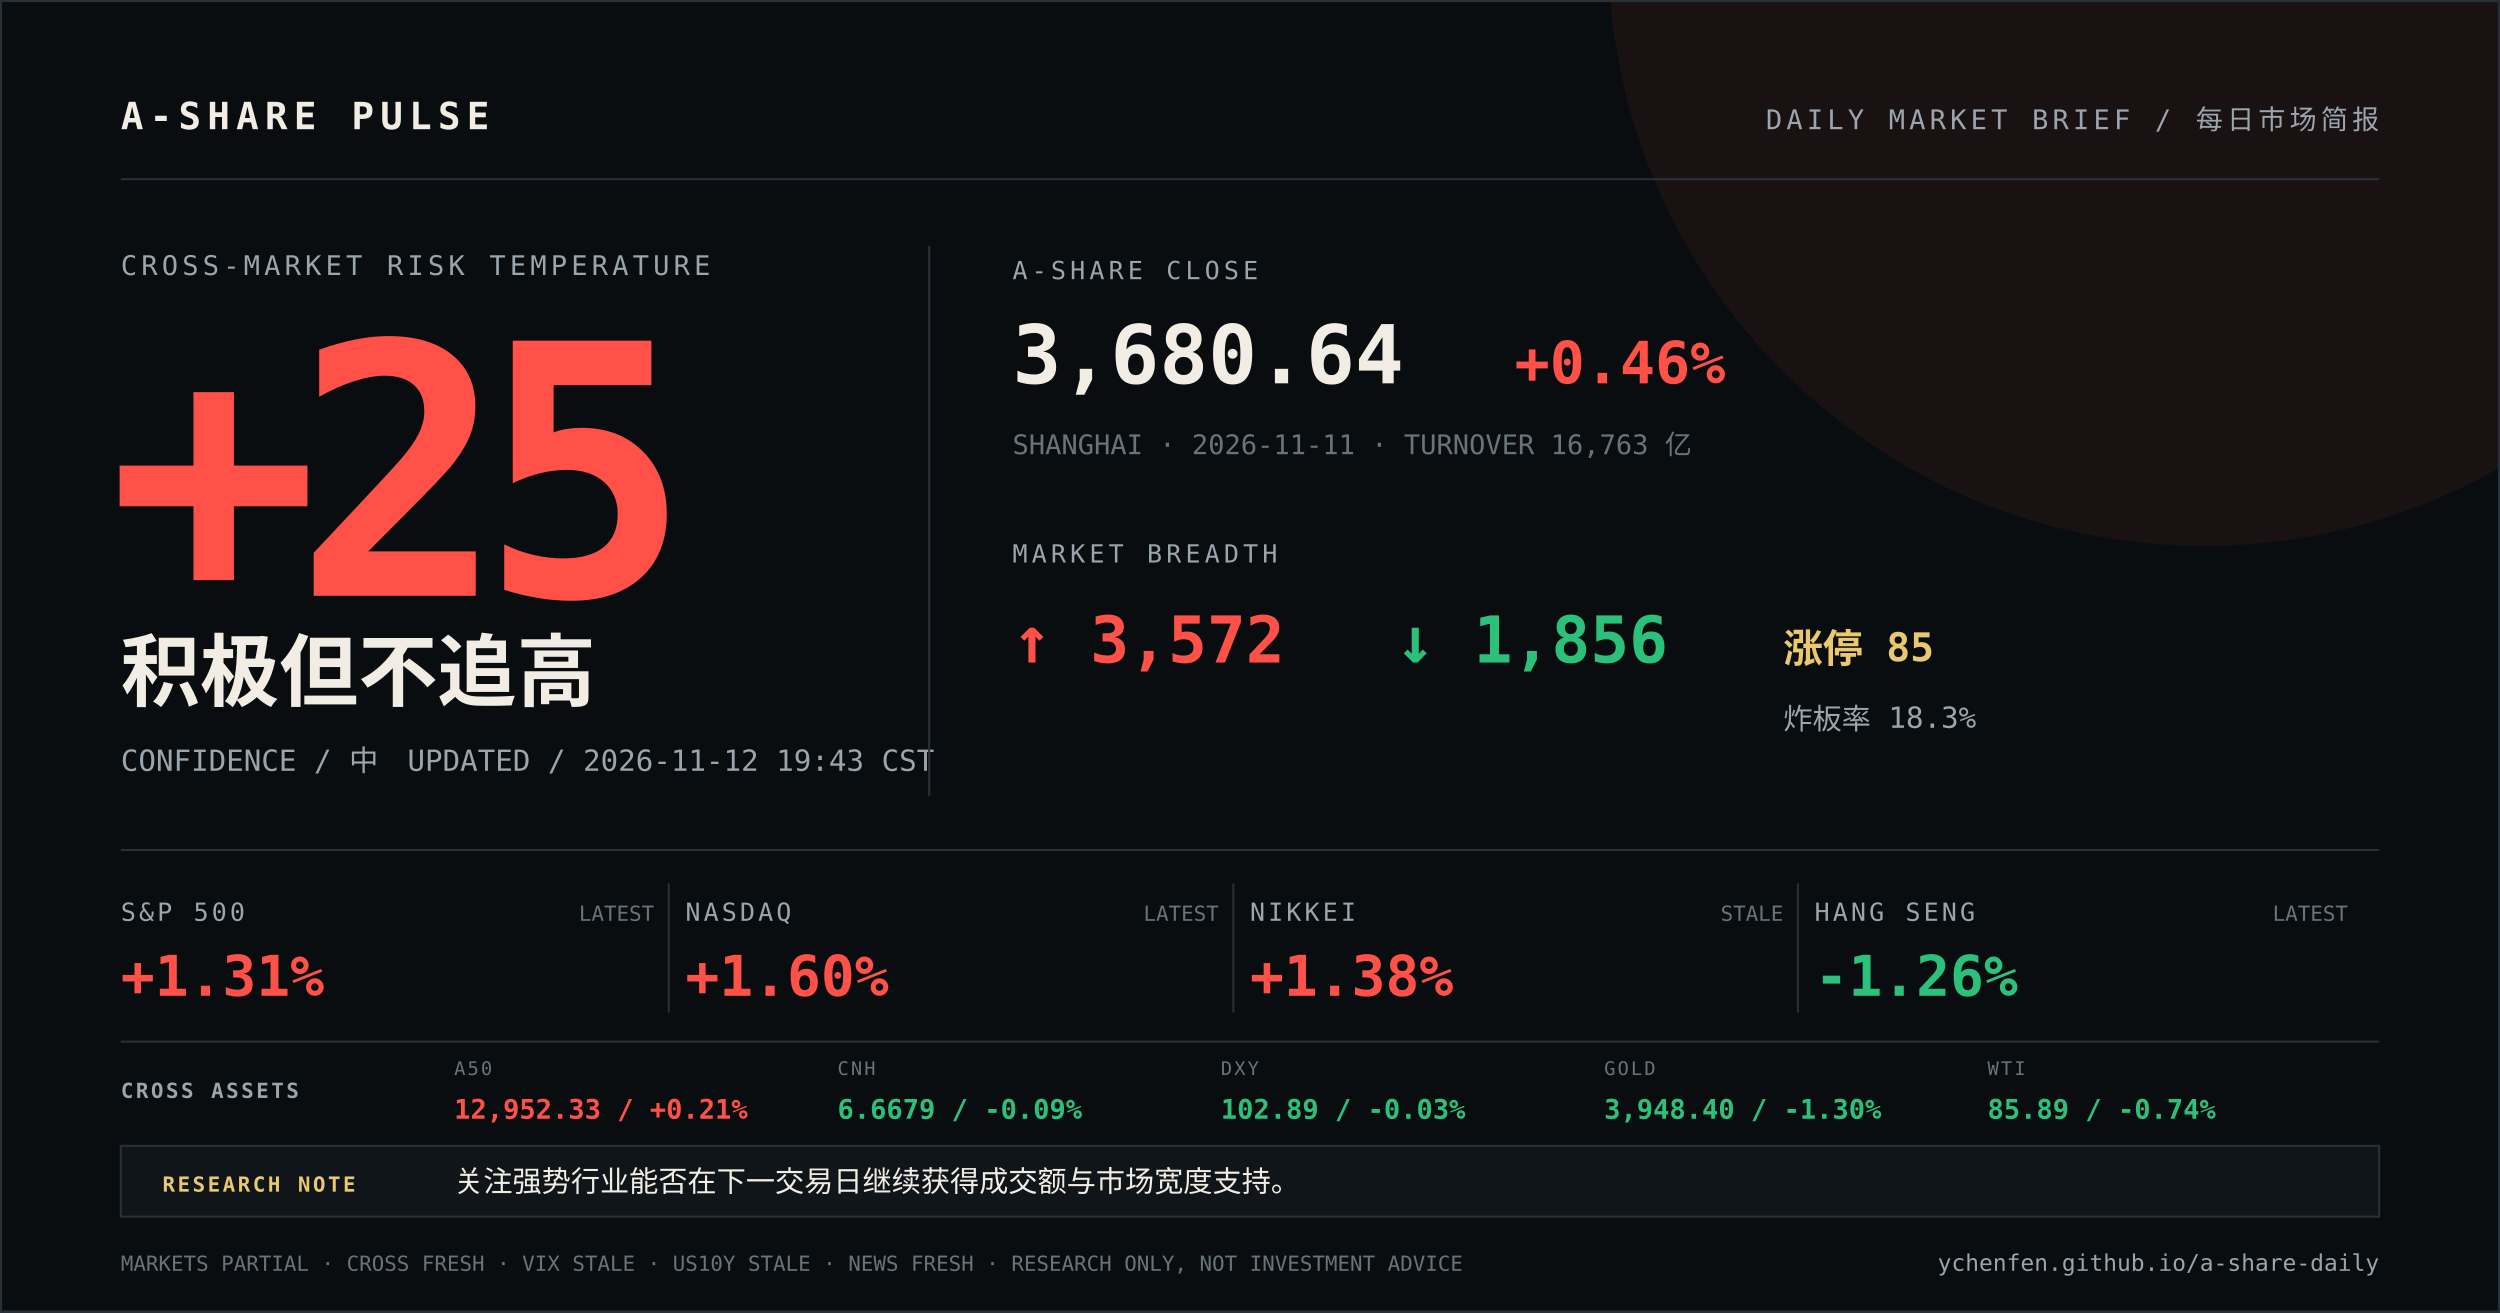
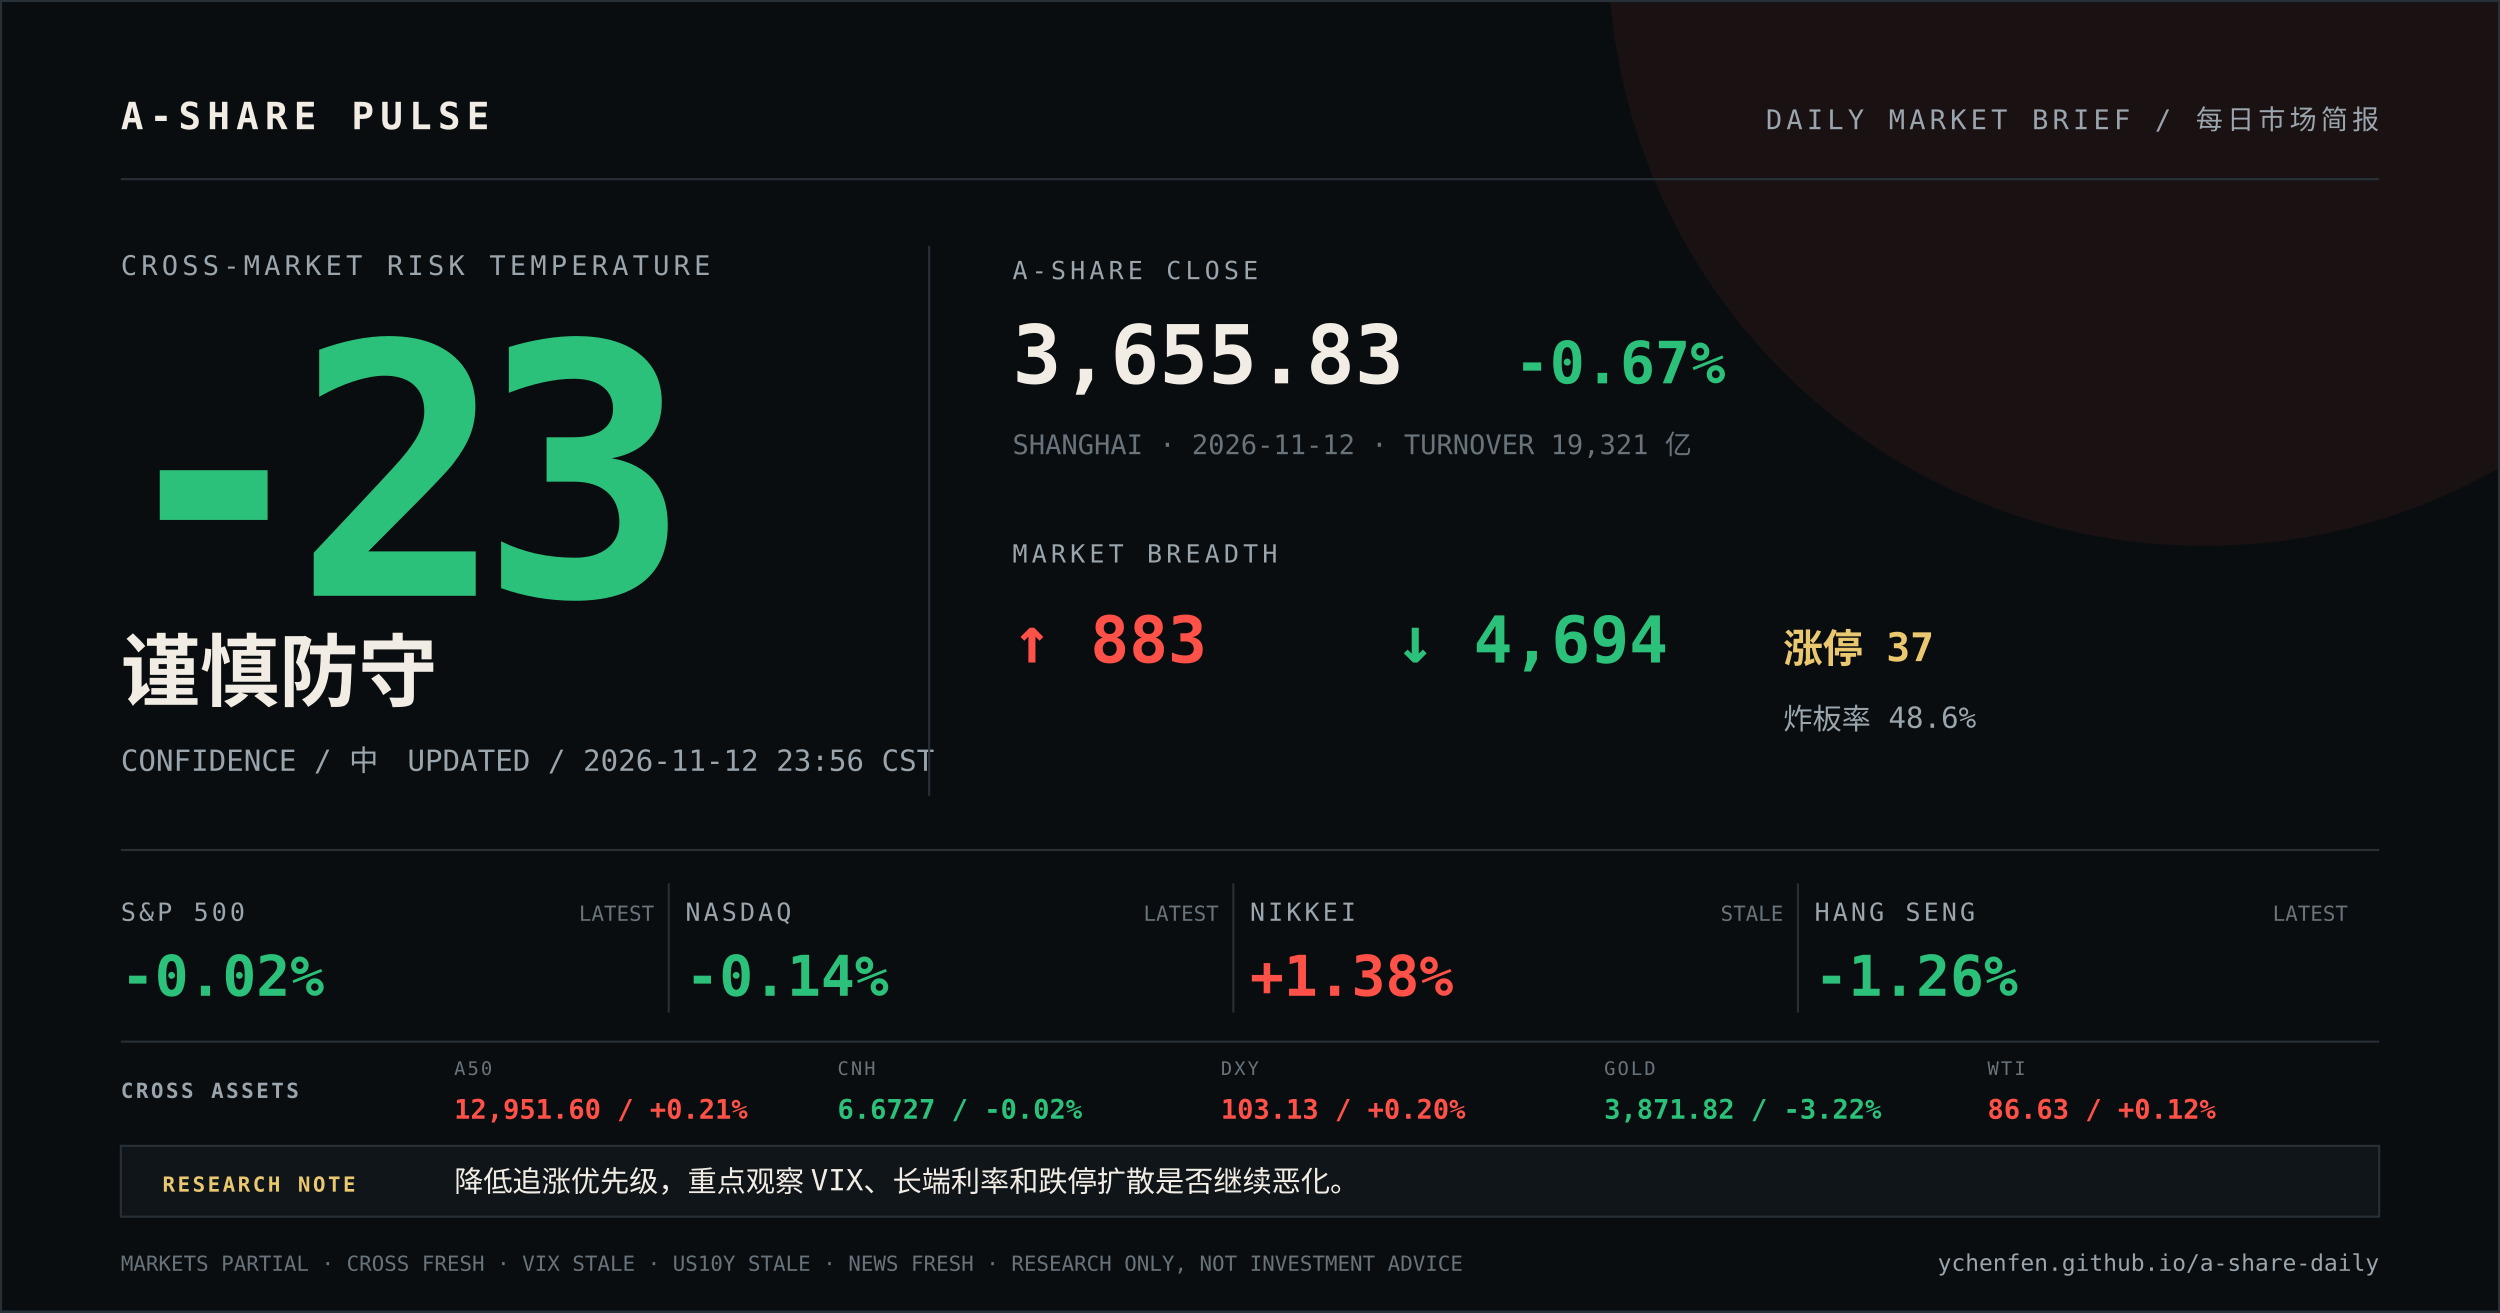
<svg xmlns="http://www.w3.org/2000/svg" width="1200" height="630" viewBox="0 0 1200 630">
  <rect width="1200" height="630" fill="#0a0d0f" />
  <circle cx="1058" cy="-24" r="286" fill="#ff5148" opacity="0.07" />
  <path d="M0 0H1200V630H0Z" fill="none" stroke="#273037" stroke-width="2" />
  <g font-family="DIN Alternate, SFMono-Regular, Menlo, monospace">
    <text x="58" y="62" fill="#f2ede4" font-size="18" font-weight="700" letter-spacing="3">A-SHARE PULSE</text>
    <text x="1142" y="62" fill="#9aa5ad" font-size="13" text-anchor="end" letter-spacing="2">DAILY MARKET BRIEF / 每日市场简报</text>
    <line x1="58" y1="86" x2="1142" y2="86" stroke="#273037" />
    <text x="58" y="132" fill="#9aa5ad" font-size="13" letter-spacing="2">CROSS-MARKET RISK TEMPERATURE</text>
-     <text x="52" y="286" fill="#ff5148" font-size="168" font-weight="800" letter-spacing="-12">+25</text>
-     <text x="58" y="336" fill="#f2ede4" font-size="38" font-weight="700">积极但不追高</text>
-     <text x="58" y="370" fill="#9aa5ad" font-size="14">CONFIDENCE / 中　UPDATED / 2026-11-12 19:43 CST</text>
+     <text x="52" y="286" fill="#2cc17a" font-size="168" font-weight="800" letter-spacing="-12">-23</text>
+     <text x="58" y="336" fill="#f2ede4" font-size="38" font-weight="700">谨慎防守</text>
+     <text x="58" y="370" fill="#9aa5ad" font-size="14">CONFIDENCE / 中　UPDATED / 2026-11-12 23:56 CST</text>
    <line x1="446" y1="118" x2="446" y2="382" stroke="#273037" />
    <text x="486" y="134" fill="#9aa5ad" font-size="12" letter-spacing="2">A-SHARE CLOSE</text>
-     <text x="486" y="184" fill="#f2ede4" font-size="39" font-weight="700">3,680.64</text>
-     <text x="727" y="184" fill="#ff5148" font-size="28" font-weight="700">+0.46%</text>
-     <text x="486" y="218" fill="#68737b" font-size="13">SHANGHAI · 2026-11-11 · TURNOVER 16,763 亿</text>
+     <text x="486" y="184" fill="#f2ede4" font-size="39" font-weight="700">3,655.83</text>
+     <text x="727" y="184" fill="#2cc17a" font-size="28" font-weight="700">-0.67%</text>
+     <text x="486" y="218" fill="#68737b" font-size="13">SHANGHAI · 2026-11-12 · TURNOVER 19,321 亿</text>
    <text x="486" y="270" fill="#9aa5ad" font-size="12" letter-spacing="2">MARKET BREADTH</text>
-     <text x="486" y="318" fill="#ff5148" font-size="31" font-weight="700">↑ 3,572</text>
-     <text x="670" y="318" fill="#2cc17a" font-size="31" font-weight="700">↓ 1,856</text>
-     <text x="856" y="318" fill="#e9c86f" font-size="19" font-weight="700">涨停 85</text>
-     <text x="856" y="350" fill="#9aa5ad" font-size="14">炸板率 18.3%</text>
+     <text x="486" y="318" fill="#ff5148" font-size="31" font-weight="700">↑ 883</text>
+     <text x="670" y="318" fill="#2cc17a" font-size="31" font-weight="700">↓ 4,694</text>
+     <text x="856" y="318" fill="#e9c86f" font-size="19" font-weight="700">涨停 37</text>
+     <text x="856" y="350" fill="#9aa5ad" font-size="14">炸板率 48.6%</text>
    <line x1="58" y1="408" x2="1142" y2="408" stroke="#273037" />
    <text x="58" y="442" fill="#9aa5ad" font-size="12" letter-spacing="1.5">S&amp;P 500</text>
-     <text x="58" y="478" fill="#ff5148" font-size="27" font-weight="700">+1.31%</text>
+     <text x="58" y="478" fill="#2cc17a" font-size="27" font-weight="700">-0.02%</text>
    <text x="314" y="442" fill="#68737b" font-size="10" text-anchor="end">LATEST</text>
    <line x1="321" y1="424" x2="321" y2="486" stroke="#273037" />
    <text x="329" y="442" fill="#9aa5ad" font-size="12" letter-spacing="1.5">NASDAQ</text>
-     <text x="329" y="478" fill="#ff5148" font-size="27" font-weight="700">+1.60%</text>
+     <text x="329" y="478" fill="#2cc17a" font-size="27" font-weight="700">-0.14%</text>
    <text x="585" y="442" fill="#68737b" font-size="10" text-anchor="end">LATEST</text>
    <line x1="592" y1="424" x2="592" y2="486" stroke="#273037" />
    <text x="600" y="442" fill="#9aa5ad" font-size="12" letter-spacing="1.5">NIKKEI</text>
    <text x="600" y="478" fill="#ff5148" font-size="27" font-weight="700">+1.38%</text>
    <text x="856" y="442" fill="#68737b" font-size="10" text-anchor="end">STALE</text>
    <line x1="863" y1="424" x2="863" y2="486" stroke="#273037" />
    <text x="871" y="442" fill="#9aa5ad" font-size="12" letter-spacing="1.5">HANG SENG</text>
    <text x="871" y="478" fill="#2cc17a" font-size="27" font-weight="700">-1.26%</text>
    <text x="1127" y="442" fill="#68737b" font-size="10" text-anchor="end">LATEST</text>
    <line x1="58" y1="500" x2="1142" y2="500" stroke="#273037" />
    <text x="58" y="527" fill="#9aa5ad" font-size="10" font-weight="700" letter-spacing="1.2">CROSS ASSETS</text>
    <text x="218" y="516" fill="#68737b" font-size="9" letter-spacing="1">A50</text>
-     <text x="218" y="537" fill="#ff5148" font-size="13" font-weight="700">12,952.33 / +0.21%</text>
+     <text x="218" y="537" fill="#ff5148" font-size="13" font-weight="700">12,951.60 / +0.21%</text>
    <text x="402" y="516" fill="#68737b" font-size="9" letter-spacing="1">CNH</text>
-     <text x="402" y="537" fill="#2cc17a" font-size="13" font-weight="700">6.6679 / -0.09%</text>
+     <text x="402" y="537" fill="#2cc17a" font-size="13" font-weight="700">6.6727 / -0.02%</text>
    <text x="586" y="516" fill="#68737b" font-size="9" letter-spacing="1">DXY</text>
-     <text x="586" y="537" fill="#2cc17a" font-size="13" font-weight="700">102.89 / -0.03%</text>
+     <text x="586" y="537" fill="#ff5148" font-size="13" font-weight="700">103.13 / +0.20%</text>
    <text x="770" y="516" fill="#68737b" font-size="9" letter-spacing="1">GOLD</text>
-     <text x="770" y="537" fill="#2cc17a" font-size="13" font-weight="700">3,948.40 / -1.30%</text>
+     <text x="770" y="537" fill="#2cc17a" font-size="13" font-weight="700">3,871.82 / -3.22%</text>
    <text x="954" y="516" fill="#68737b" font-size="9" letter-spacing="1">WTI</text>
-     <text x="954" y="537" fill="#2cc17a" font-size="13" font-weight="700">85.89 / -0.74%</text>
+     <text x="954" y="537" fill="#ff5148" font-size="13" font-weight="700">86.63 / +0.12%</text>
    <rect x="58" y="550" width="1084" height="34" fill="#101519" stroke="#273037" />
    <text x="78" y="572" fill="#e9c86f" font-size="10" font-weight="700" letter-spacing="1.2">RESEARCH NOTE</text>
-     <text x="218" y="572" fill="#f2ede4" font-size="14">关注强势行业能否在下一交易日继续获得成交额与市场宽度支持。</text>
+     <text x="218" y="572" fill="#f2ede4" font-size="14">降低追涨优先级，重点观察 VIX、长端利率和跌停扩散是否继续恶化。</text>
    <text x="58" y="610" fill="#68737b" font-size="10">MARKETS PARTIAL · CROSS FRESH · VIX STALE · US10Y STALE · NEWS FRESH · RESEARCH ONLY, NOT INVESTMENT ADVICE</text>
    <text x="1142" y="610" fill="#9aa5ad" font-size="11" text-anchor="end">ychenfen.github.io/a-share-daily</text>
  </g>
</svg>
